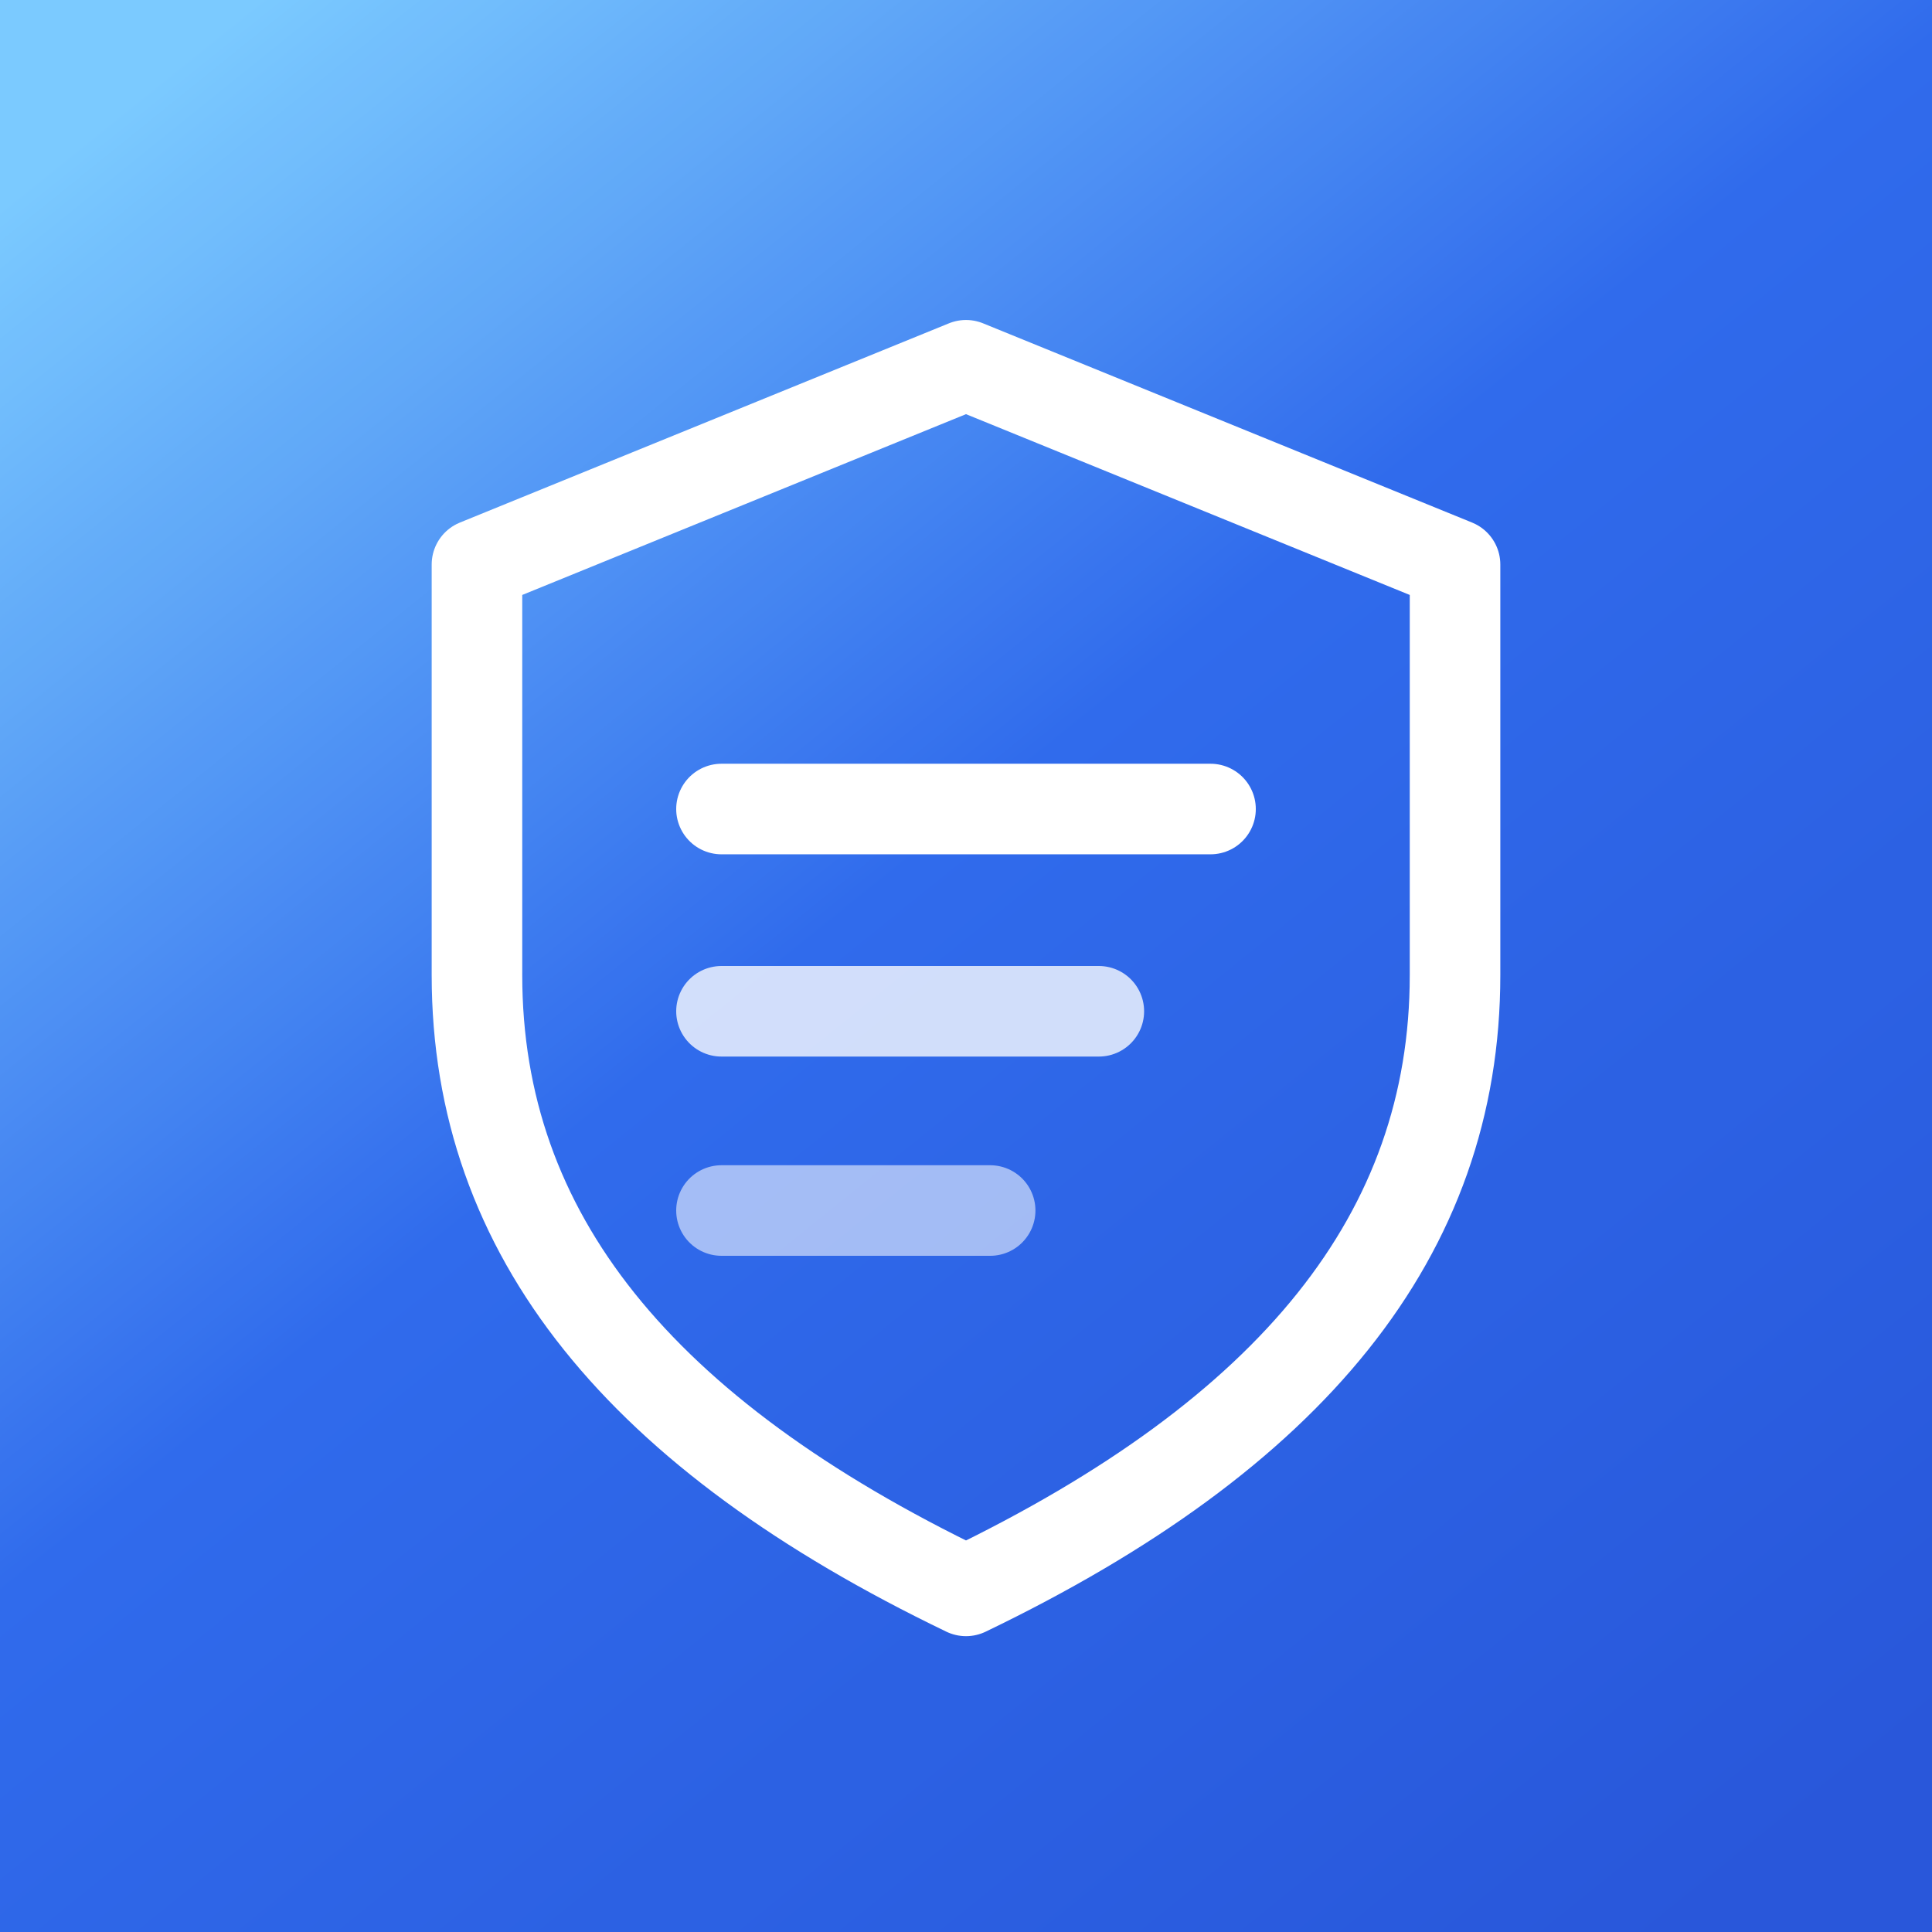
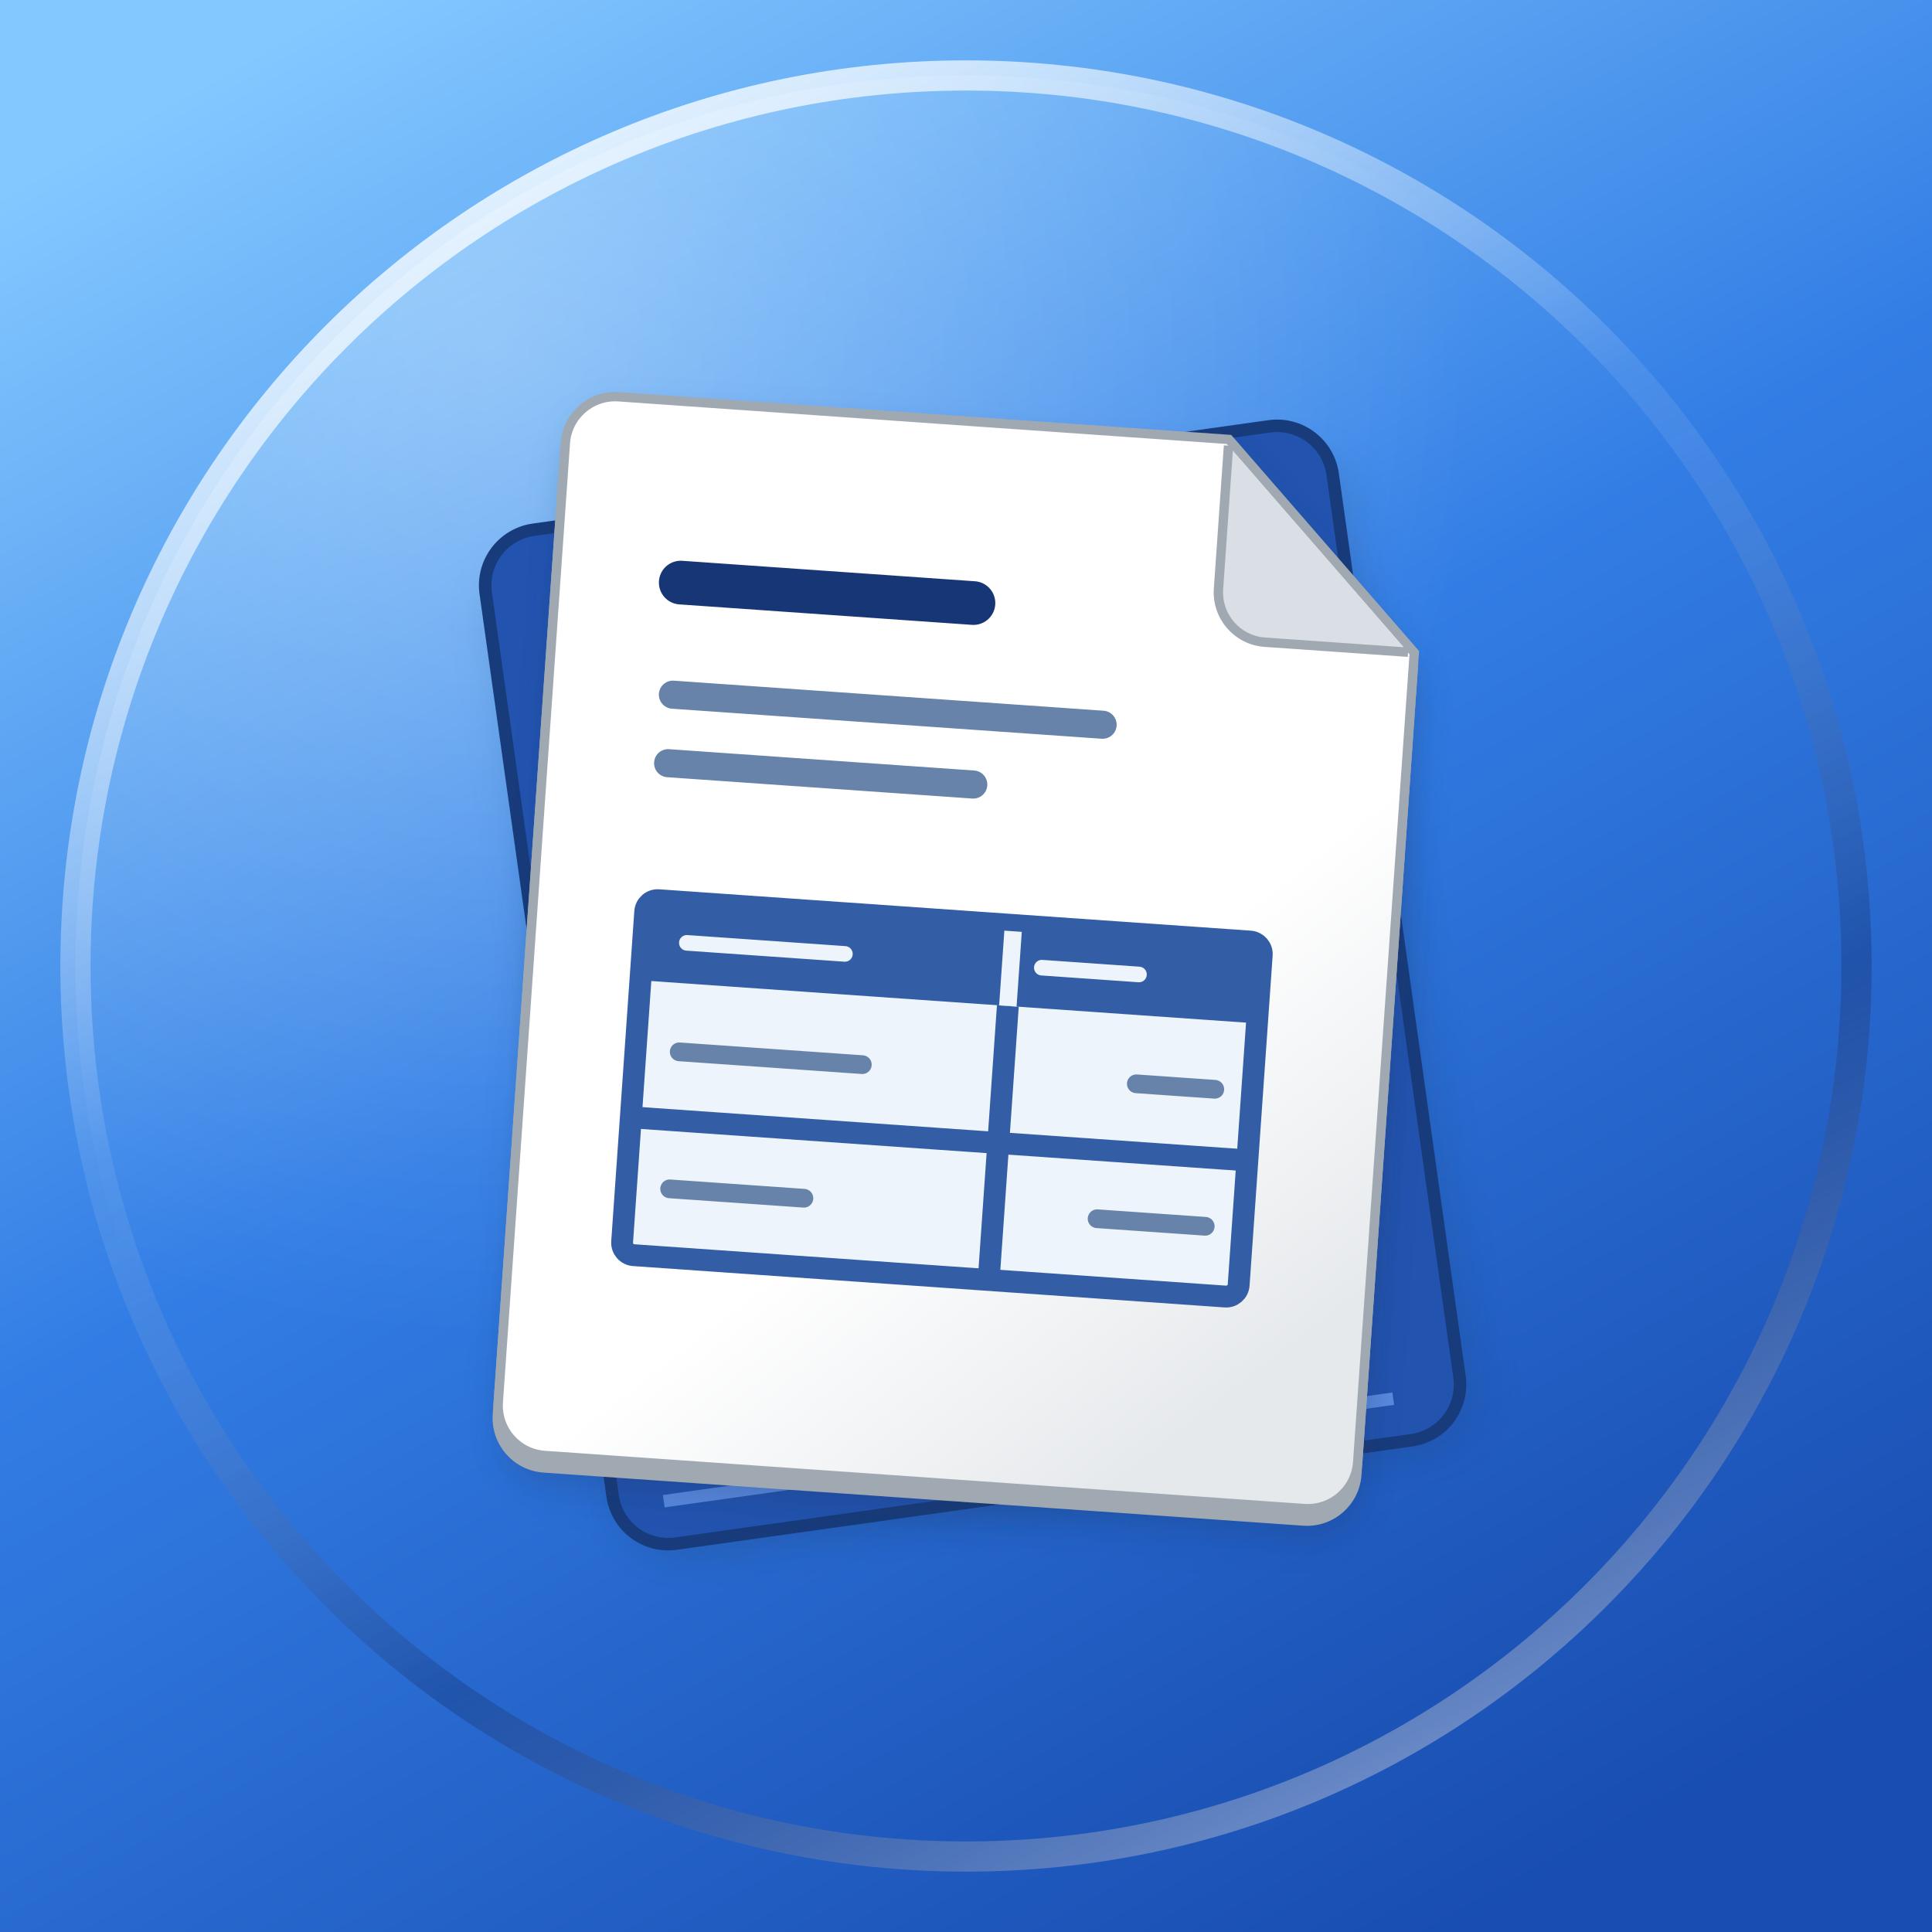
- <svg xmlns="http://www.w3.org/2000/svg" width="64" height="64" viewBox="0 0 64 64" fill="none" role="img" aria-labelledby="cloakpdf-app-icon-title" data-logo-spec="cloakyard-app-icon-v1" data-glyph-keyline="42">
+ <svg xmlns="http://www.w3.org/2000/svg" width="64" height="64" viewBox="0 0 64 64" role="img" aria-labelledby="title description" data-logo-spec="cloakyard-app-icon-v2" data-maskable-safe-zone="circle(32 32 25.6)">
  <defs>
-     <linearGradient id="cloakpdf-app-fill" x1="6" y1="2" x2="56" y2="64" gradientUnits="userSpaceOnUse">
-       <stop stop-color="#74C7FF" />
-       <stop offset="0.45" stop-color="#2563EB" />
-       <stop offset="1" stop-color="#1D4ED8" />
+     <linearGradient id="enamel" x1=".19" y1="0" x2=".75" y2="1">
+       <stop offset="0" stop-color="#83c8ff" />
+       <stop offset=".47" stop-color="#327de5" />
+       <stop offset="1" stop-color="#194db0" />
    </linearGradient>
-     <radialGradient id="cloakpdf-app-light" cx="0" cy="0" r="1" gradientTransform="translate(18 10) rotate(48) scale(39)">
-       <stop stop-color="white" stop-opacity="0.42" />
-       <stop offset="0.58" stop-color="white" stop-opacity="0" />
+     <linearGradient id="rim" x1=".24" y1="0" x2=".76" y2="1">
+       <stop stop-color="#fff" stop-opacity=".88" />
+       <stop offset=".39" stop-color="#fff" stop-opacity=".08" />
+       <stop offset=".7" stop-color="#0a1540" stop-opacity=".24" />
+       <stop offset="1" stop-color="#fff" stop-opacity=".46" />
+     </linearGradient>
+     <radialGradient id="bloom" cx=".24" cy=".16" r=".8">
+       <stop stop-color="#fff" stop-opacity=".27" />
+       <stop offset=".68" stop-color="#fff" stop-opacity="0" />
    </radialGradient>
+     <linearGradient id="stock" x1="0" y1="0" x2=".72" y2="1">
+       <stop offset="0" stop-color="#fff" />
+       <stop offset="0.68" stop-color="#fff" />
+       <stop offset="1" stop-color="#e6e9ec" />
+     </linearGradient>
+     <filter id="cast" x="-25%" y="-20%" width="150%" height="155%">
+       <feGaussianBlur stdDeviation="3.2" />
+     </filter>
  </defs>
-   <rect width="64" height="64" fill="url(#cloakpdf-app-fill)" />
-   <rect width="64" height="64" fill="url(#cloakpdf-app-light)" />
-   <g stroke="white" stroke-width="3" stroke-linecap="round" stroke-linejoin="round">
-     <path d="M32 12.1 48.2 18.7v13.6c0 8.6-5.4 15.2-16.2 20.4-10.8-5.2-16.2-11.8-16.2-20.4V18.7L32 12.1Z" />
-     <path d="M23.9 26.8h16.2" />
-     <path d="M23.9 33.5h12.5" opacity="0.78" />
-     <path d="M23.9 40.1h8.9" opacity="0.56" />
+   <g id="disc">
+     <rect width="64" height="64" fill="url(#enamel)" />
+     <circle id="disc-base" cx="32" cy="32" r="30" fill="url(#enamel)" />
+     <circle id="disc-rim" cx="32" cy="32" r="29.5" fill="url(#bloom)" stroke="url(#rim)" stroke-width="1" />
+   </g>
+   <g id="artwork" transform="translate(32 32) scale(.94) translate(-32 -32)">
+     <g id="ground" transform="translate(32.25 32) scale(.22) translate(-128 -128)">
+       <g transform="rotate(-8 128 128)">
+         <rect x="60" y="53" width="138" height="163" rx="10" fill="#17345f" opacity=".2" filter="url(#cast)" />
+         <rect x="59" y="49" width="137" height="164" rx="9" fill="#2253af" stroke="#183b7b" stroke-width="2" />
+         <path d="M67 206h118" fill="none" stroke="#5989df" stroke-width="2" />
+       </g>
+     </g>
+     <g id="page" transform="translate(32.25 32) scale(.22) translate(-128 -128)">
+       <g transform="rotate(4 128 128)">
+         <path d="M65 41h98l32 32v130a8 8 0 0 1-8 8H65a8 8 0 0 1-8-8V49a8 8 0 0 1 8-8Z" transform="translate(1 4)" fill="#142e59" opacity=".28" filter="url(#cast)" />
+         <path d="M65 41h98l32 32v130a8 8 0 0 1-8 8H65a8 8 0 0 1-8-8V49a8 8 0 0 1 8-8Z" transform="translate(0 2)" fill="#a0a9b1" stroke="#a0a9b1" stroke-width="1.5" />
+         <path d="M65 41h98l32 32v130a8 8 0 0 1-8 8H65a8 8 0 0 1-8-8V49a8 8 0 0 1 8-8Z" fill="url(#stock)" stroke="#a0a9b1" stroke-width="1.5" />
+         <path d="M163 42v23a8 8 0 0 0 8 8h23" fill="#d9dfe4" stroke="#a0a9b1" stroke-width="1.5" stroke-linejoin="round" />
+       </g>
+     </g>
+     <g id="print" transform="translate(32.25 32) scale(.22) translate(-128 -128)">
+       <g transform="rotate(4 128 128)">
+         <path d="M77 70h47" stroke="#163675" stroke-width="7" stroke-linecap="round" />
+         <path d="M77 88h69" stroke="#6783aa" stroke-width="4.5" stroke-linecap="round" />
+         <path d="M77 99h49" stroke="#6783aa" stroke-width="4.5" stroke-linecap="round" />
+         <rect x="75" y="121" width="99" height="57" rx="2" fill="#eef4fb" stroke="#335da5" stroke-width="3.5" />
+         <path d="M75 134v-11q0-2 2-2h95q2 0 2 2v11Z" fill="#335da5" />
+         <path d="M134 134v44M75 156h99" fill="none" stroke="#335da5" stroke-width="3.5" />
+         <path d="M134 122v12" stroke="#eef4fb" stroke-width="2.8" />
+         <path d="M82 127.5h25.38M139 127.5h15.6" fill="none" stroke="#eef4fb" stroke-width="2.5" stroke-linecap="round" />
+         <path d="M82 145h29.4M82 167h21.56M168 145h-12.6M168 167h-17.36" fill="none" stroke="#6783aa" stroke-width="3" stroke-linecap="round" />
+       </g>
+     </g>
  </g>
</svg>
